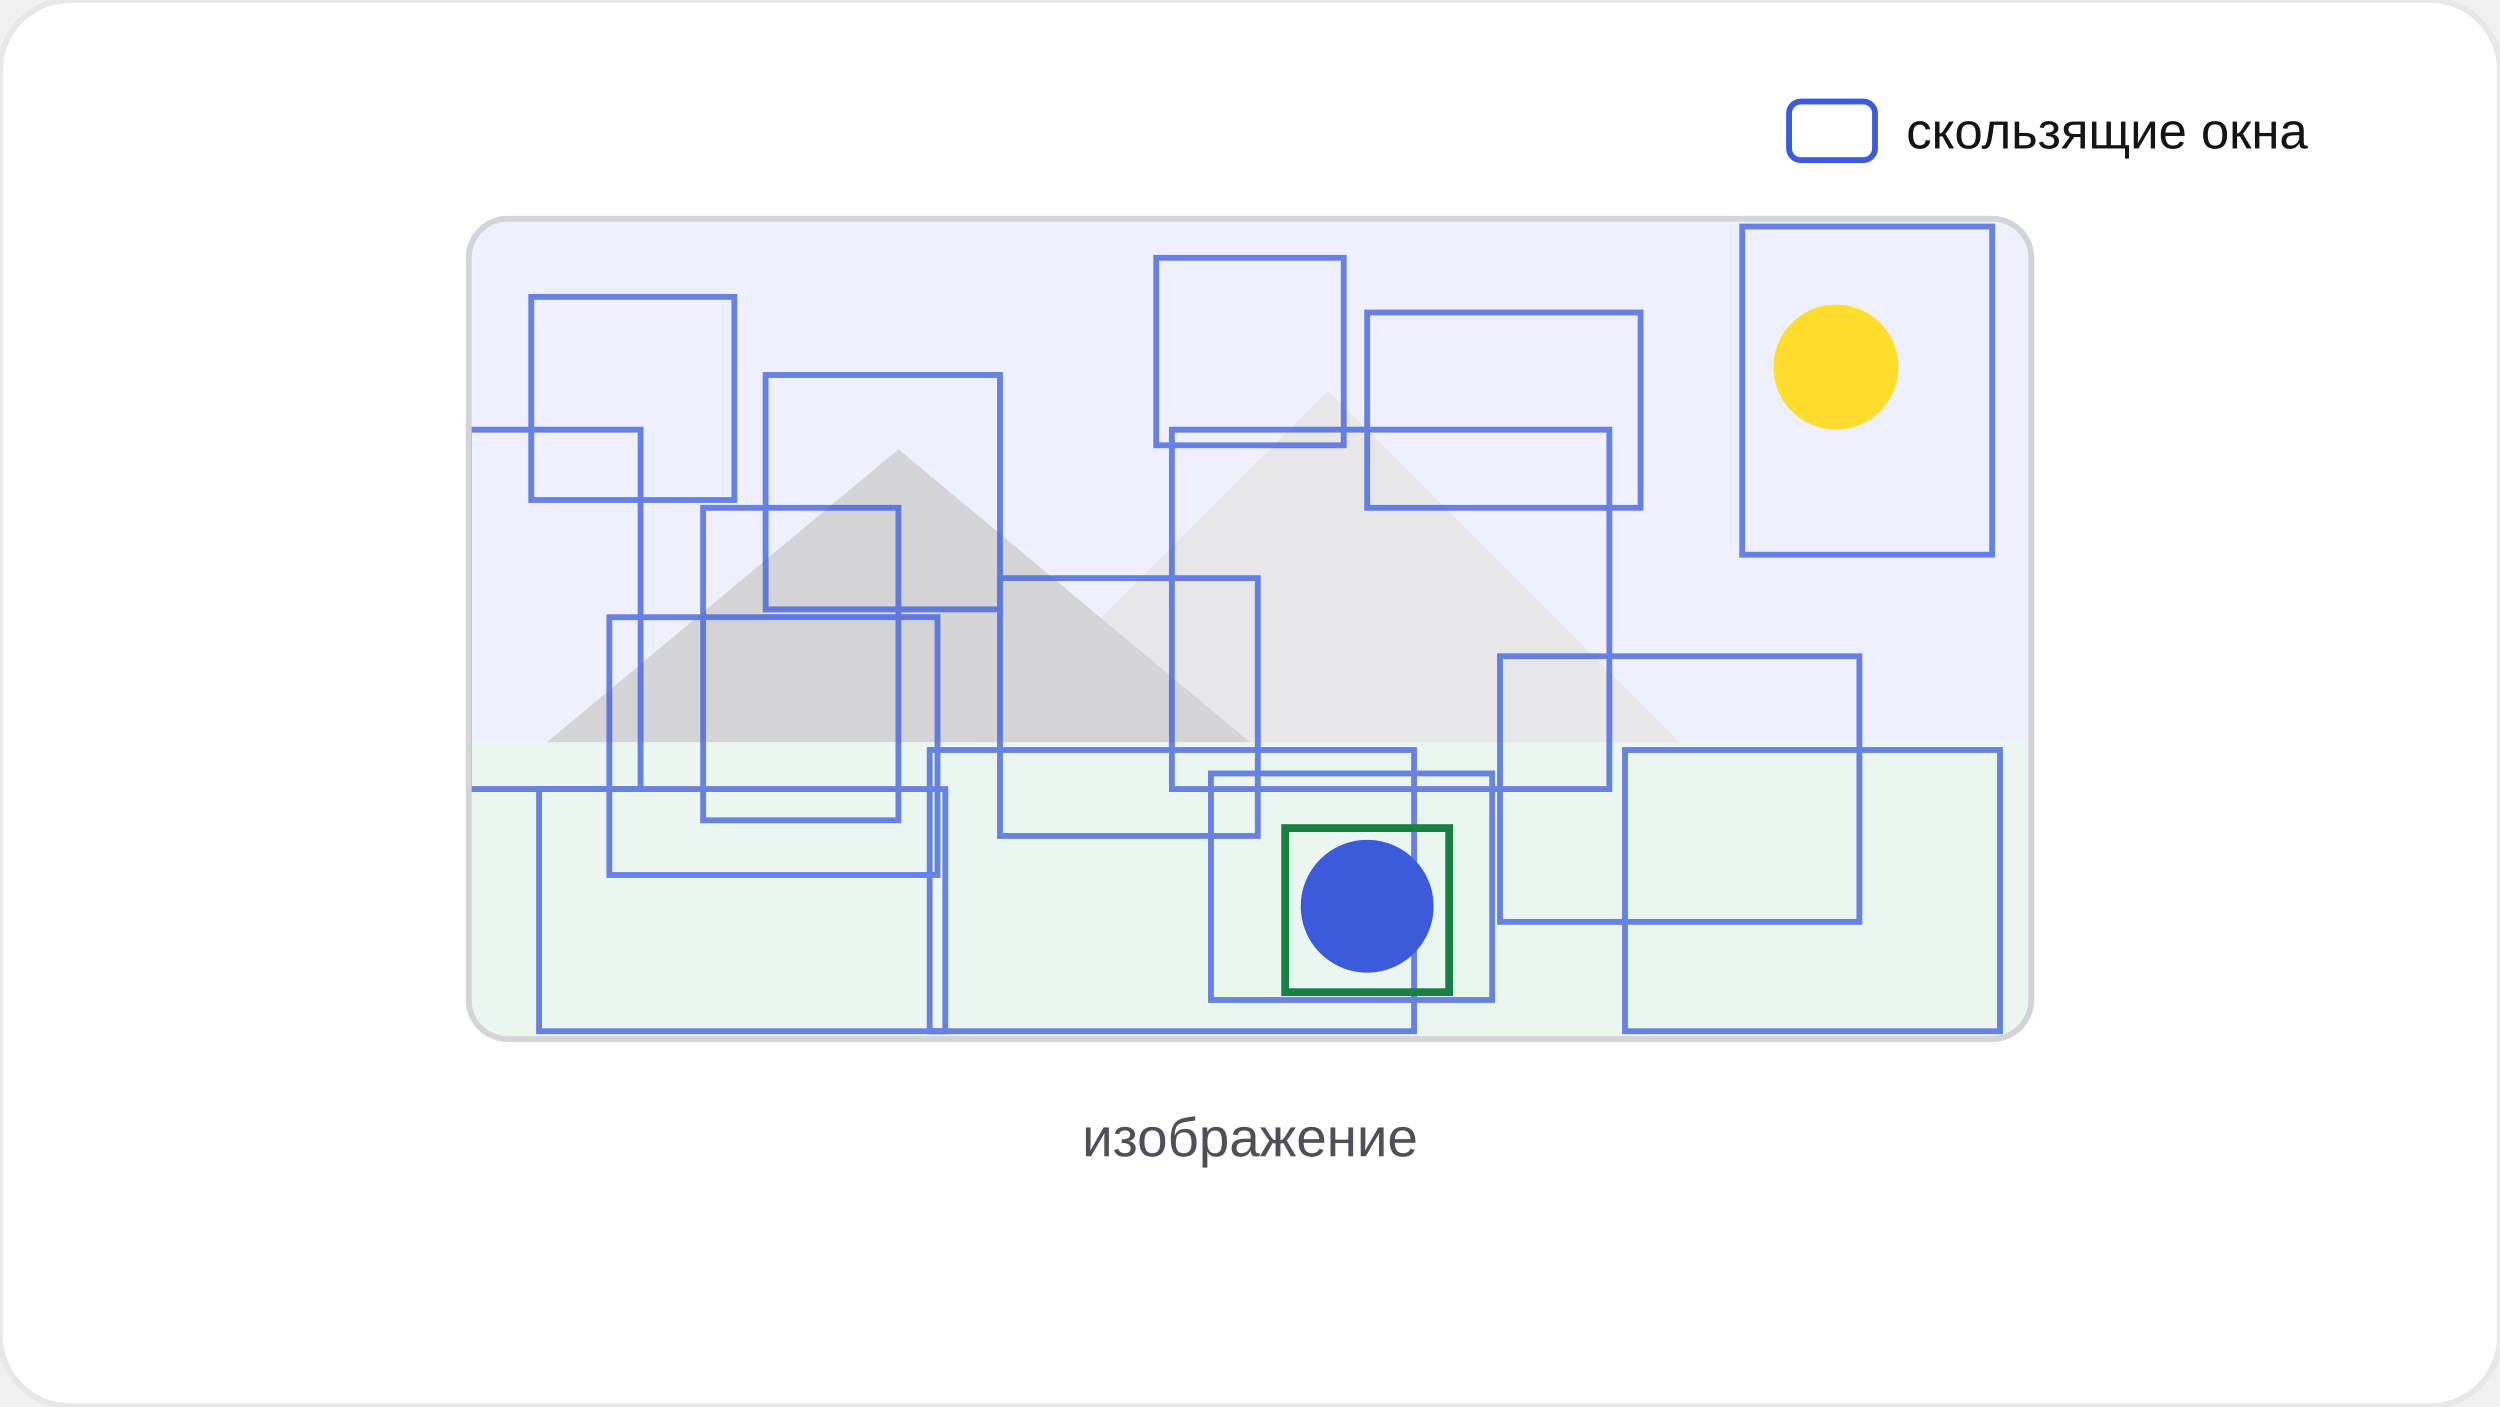
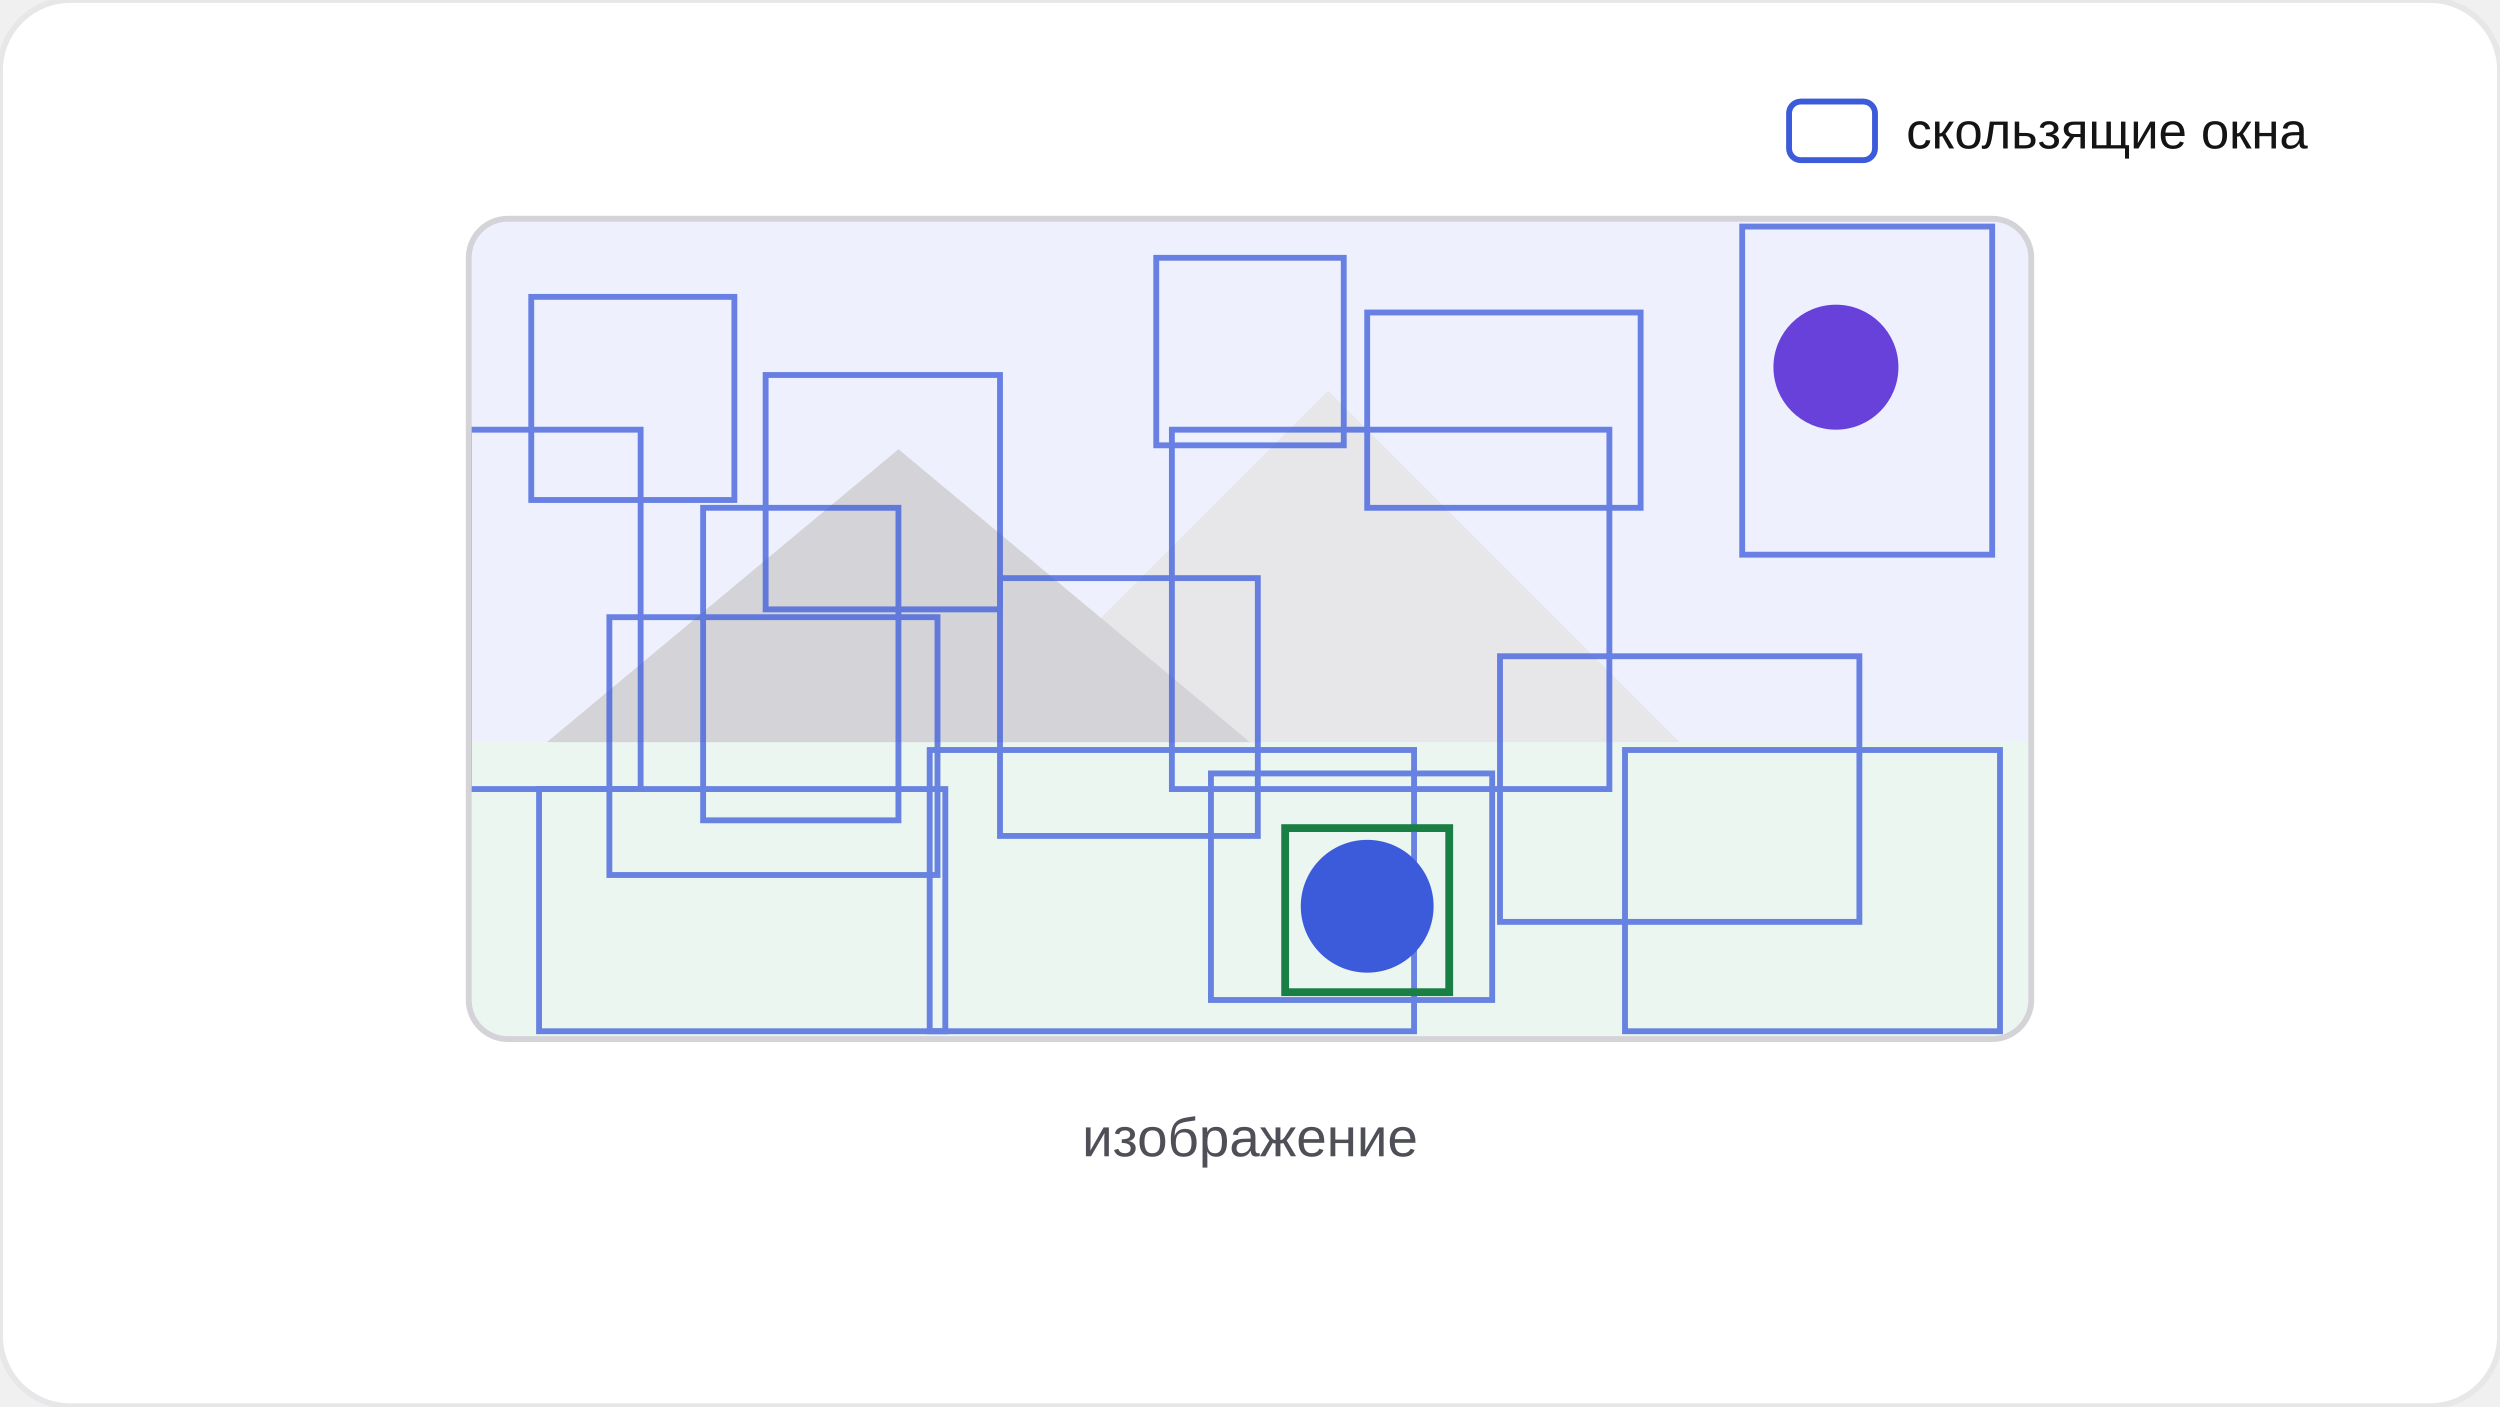
<svg xmlns="http://www.w3.org/2000/svg" viewBox="0 0 640 360" font-family="Onest, 'Segoe UI', system-ui, Arial, sans-serif">
  <rect width="640" height="360" rx="18" fill="#ffffff" stroke="#e7e7ea" stroke-width="1.5" />
  <defs>
    <clipPath id="sc">
      <rect x="120" y="56" width="400" height="210" rx="10" />
    </clipPath>
  </defs>
  <rect x="458" y="26" width="22" height="15" rx="3" fill="none" stroke="#3b5bdb" stroke-width="1.5" />
  <text x="488" y="38" font-size="13" fill="#141414">скользящие окна</text>
  <g clip-path="url(#sc)">
    <rect x="120" y="56" width="400" height="134" fill="#eef1fd" />
    <rect x="120" y="190" width="400" height="76" fill="#eaf6ef" />
-     <circle cx="470" cy="94" r="16" fill="#ffdd2d" />
+     <circle cx="470" cy="94" r="16" fill="#6741d9" />
    <path d="M250 190L340 100L430 190Z" fill="#e7e7ea" stroke-linejoin="round" />
    <path d="M140 190L230 115L320 190Z" fill="#d3d3d8" stroke-linejoin="round" />
    <circle cx="350" cy="232" r="17" fill="#3b5bdb" />
    <g fill="none" stroke="#3b5bdb" stroke-width="1.5" opacity="0.75">
      <rect x="136" y="76" width="52" height="52" />
      <rect x="196" y="96" width="60" height="60" />
      <rect x="296" y="66" width="48" height="48" />
      <rect x="350" y="80" width="70" height="50" />
      <rect x="446" y="58" width="64" height="84" />
      <rect x="120" y="110" width="44" height="92" />
      <rect x="180" y="130" width="50" height="80" />
      <rect x="300" y="110" width="112" height="92" />
      <rect x="156" y="158" width="84" height="66" />
      <rect x="256" y="148" width="66" height="66" />
      <rect x="384" y="168" width="92" height="68" />
      <rect x="238" y="192" width="124" height="72" />
      <rect x="138" y="202" width="104" height="62" />
      <rect x="416" y="192" width="96" height="72" />
      <rect x="310" y="198" width="72" height="58" />
    </g>
    <rect x="329" y="212" width="42" height="42" fill="none" stroke="#1a7f45" stroke-width="2" />
  </g>
  <rect x="120" y="56" width="400" height="210" rx="10" fill="none" stroke="#d3d3d8" stroke-width="1.5" />
  <text x="320" y="296" text-anchor="middle" font-size="14" fill="#4f4f58">изображение</text>
</svg>
